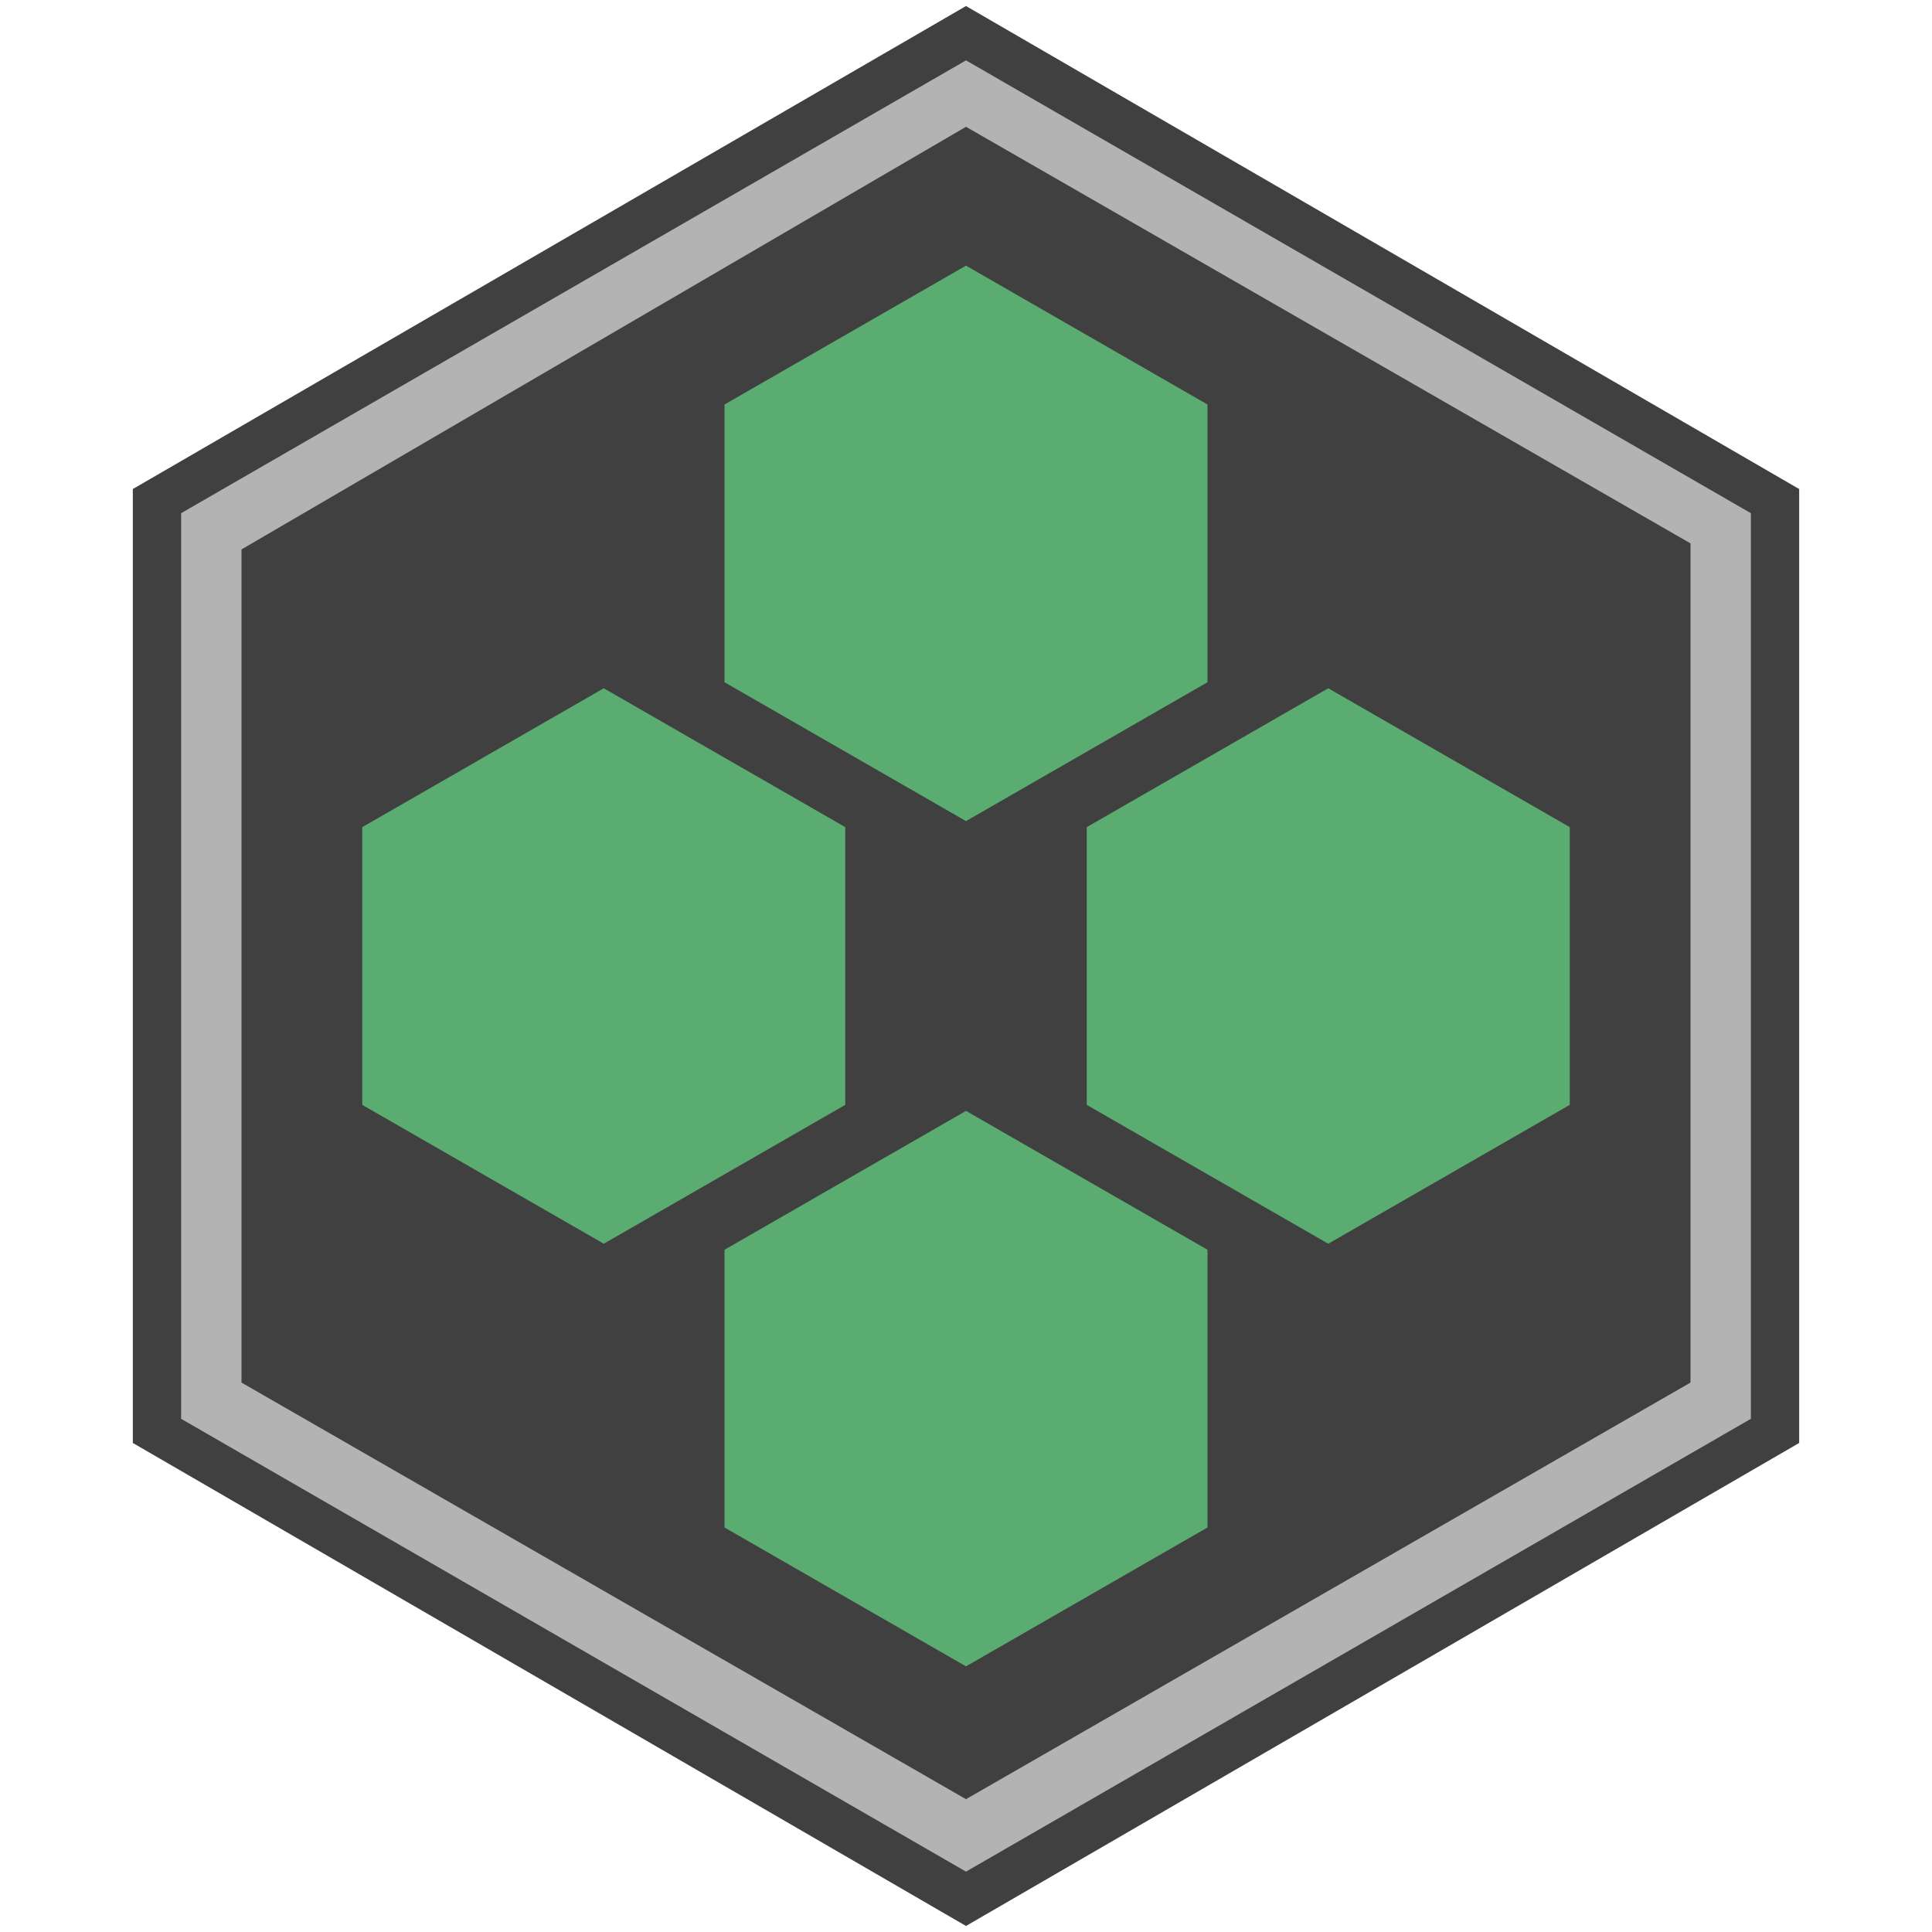
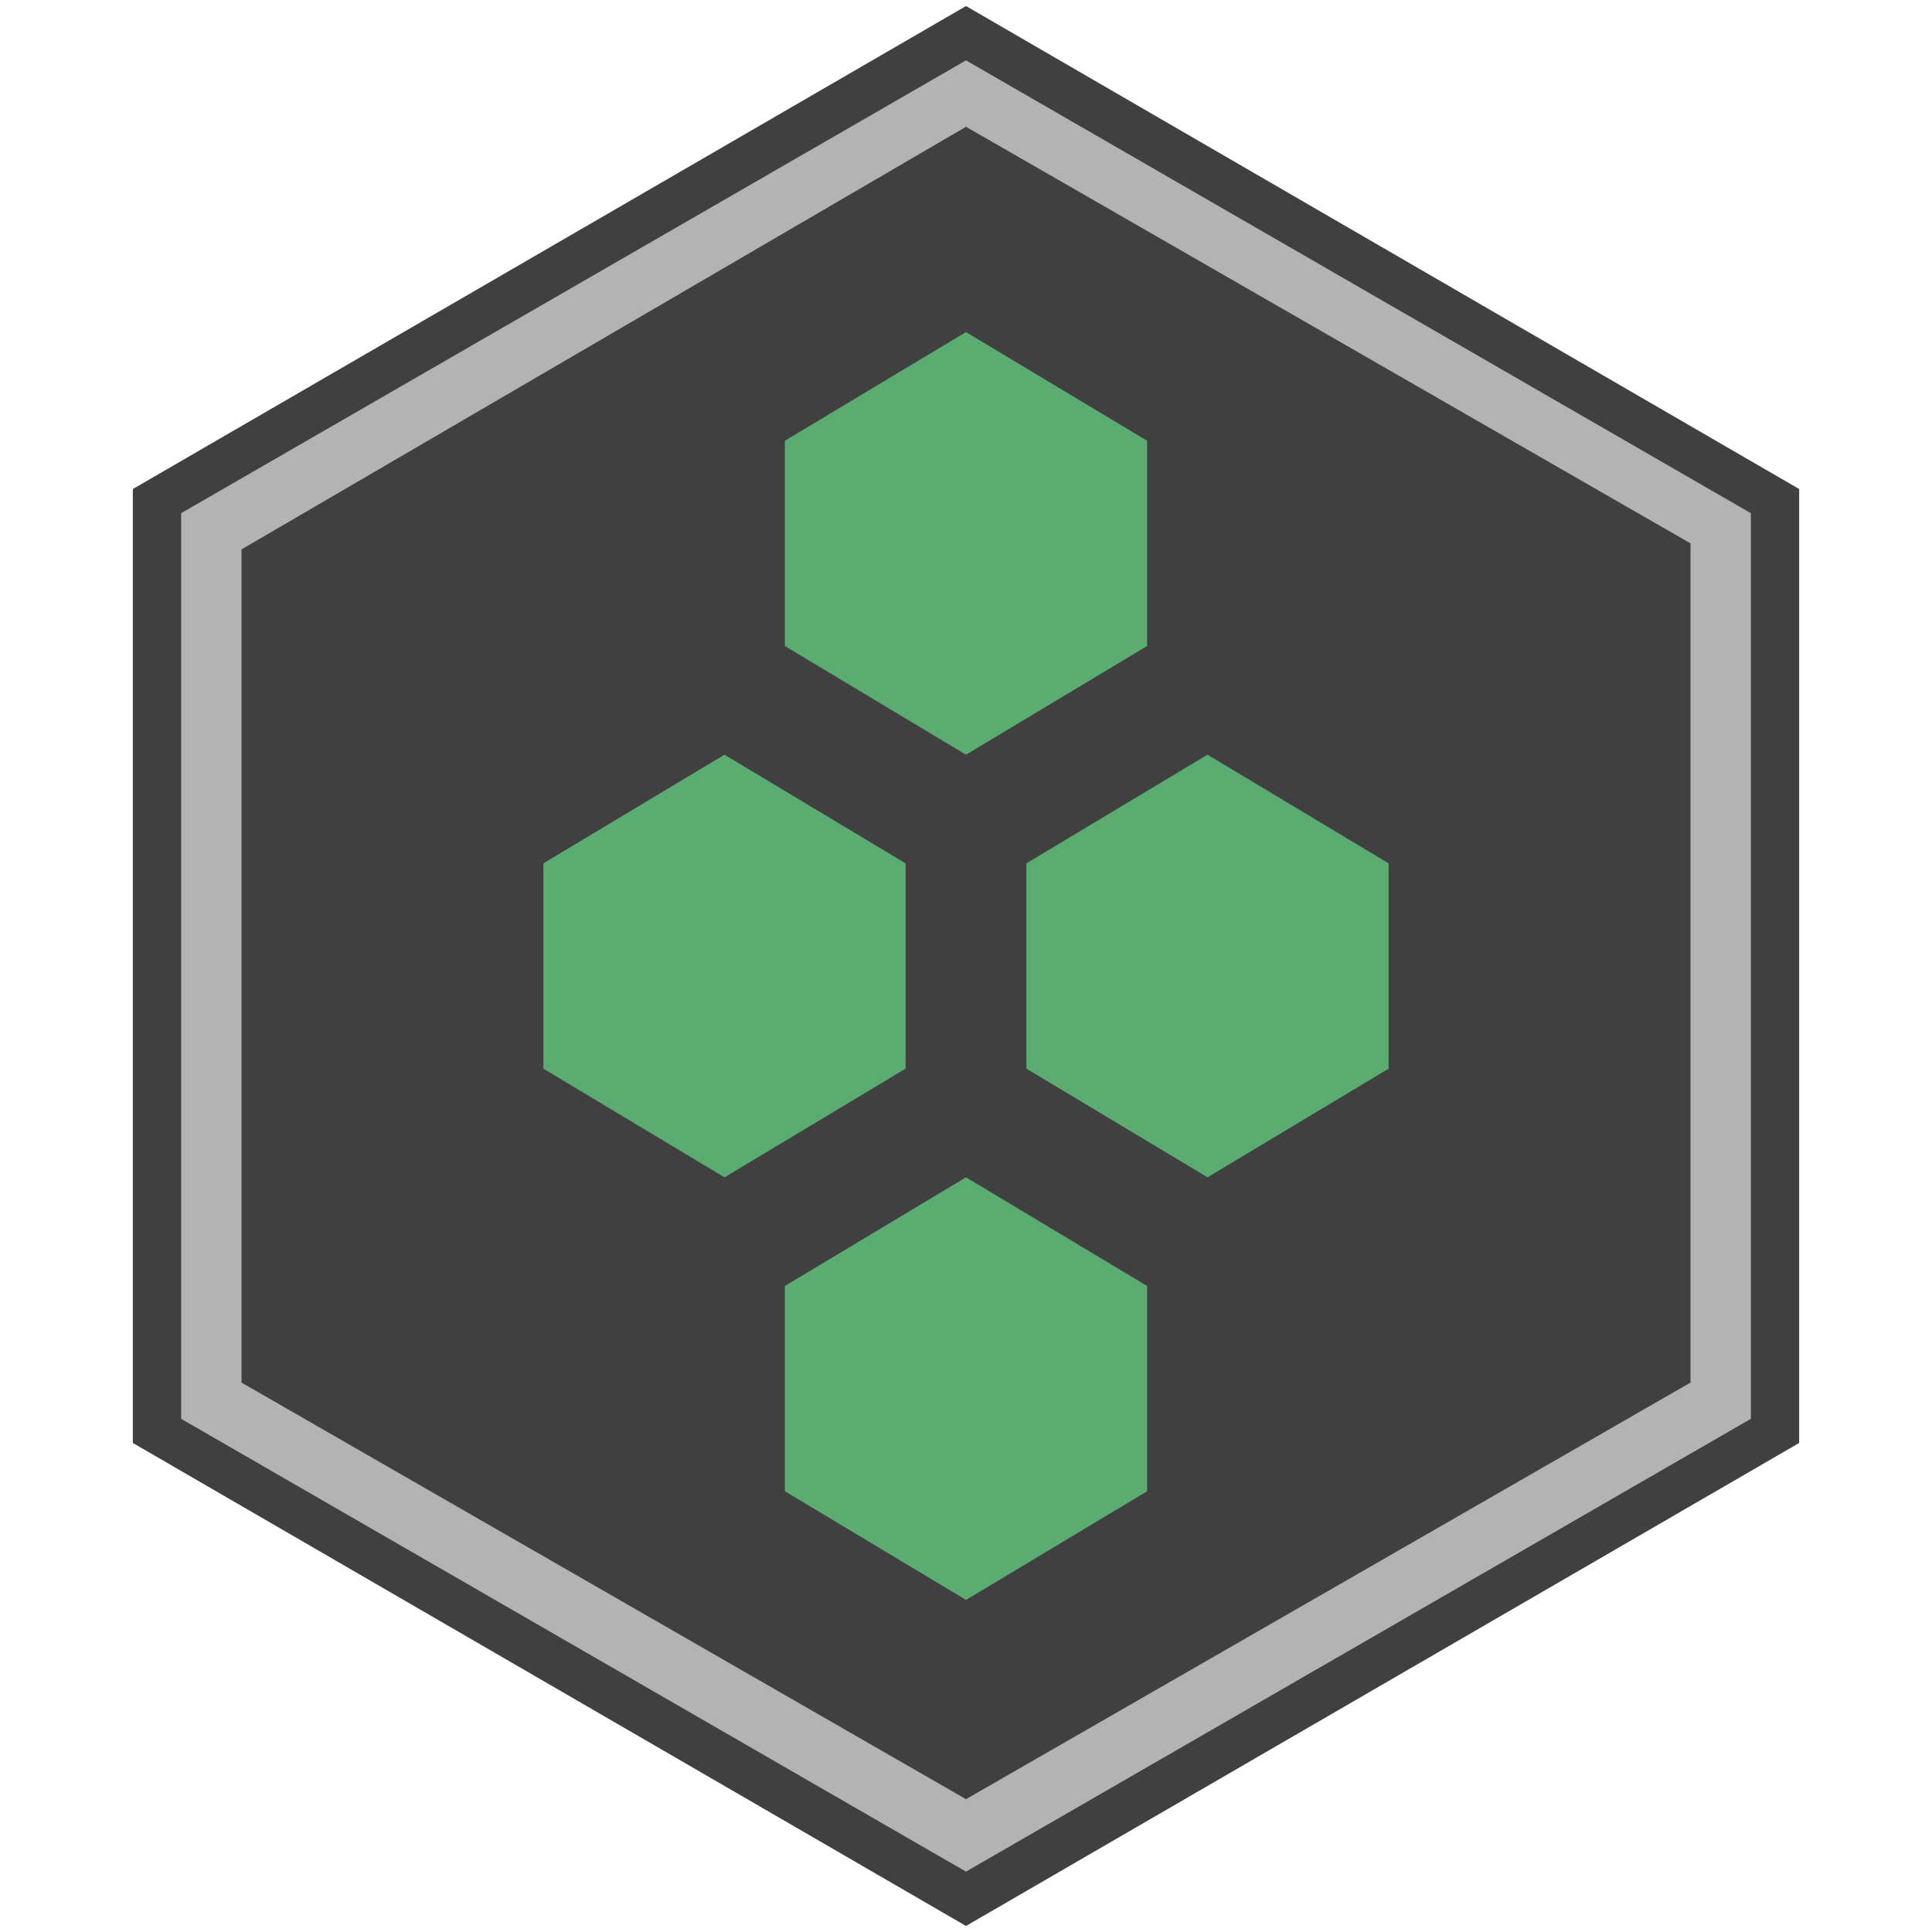
<svg xmlns="http://www.w3.org/2000/svg" version="1.1" id="Ebene_1" x="0px" y="0px" viewBox="0 0 32 32" style="enable-background:new 0 0 32 32;" xml:space="preserve">
  <style type="text/css">
	.st0{opacity:0.75;}
	.st1{fill:#B3B3B3;}
	.st2{fill:#64D080;}
</style>
  <g class="st0">
    <polygon points="2.2,8.1 2.2,23.9 16,31.9 29.8,23.9 29.8,8.1 16,0.1  " />
  </g>
  <g>
-     <path class="st1" d="M16,2.1l12,6.9v13.9l-12,6.9L4,22.9V9.1L16,2.1 M16,1L3,8.5v15L16,31l13-7.5v-15L16,1L16,1z" />
+     <path class="st1" d="M16,2.1L28,9v13.9l-12,6.9L4,22.9V9.1L16,2.1 M16,1L3,8.5v15L16,31l13-7.5v-15L16,1L16,1z" />
  </g>
  <g class="st0">
-     <polygon class="st2" points="6,13.7 6,18.3 10,20.6 14,18.3 14,13.7 10,11.4  " />
+     <polygon class="st2" points="9,14.3 9,17.7 12,19.5 15,17.7 15,14.3 12,12.5  " />
  </g>
  <g class="st0">
-     <polygon class="st2" points="12,6.7 12,11.3 16,13.6 20,11.3 20,6.7 16,4.4  " />
+     <polygon class="st2" points="17,14.3 17,17.7 20,19.5 23,17.7 23,14.3 20,12.5  " />
  </g>
  <g class="st0">
-     <polygon class="st2" points="18,13.7 18,18.3 22,20.6 26,18.3 26,13.7 22,11.4  " />
+     <polygon class="st2" points="13,21.3 13,24.7 16,26.5 19,24.7 19,21.3 16,19.5  " />
  </g>
  <g class="st0">
-     <polygon class="st2" points="12,20.7 12,25.3 16,27.6 20,25.3 20,20.7 16,18.4  " />
+     <polygon class="st2" points="13,7.3 13,10.7 16,12.5 19,10.7 19,7.3 16,5.5  " />
  </g>
</svg>
